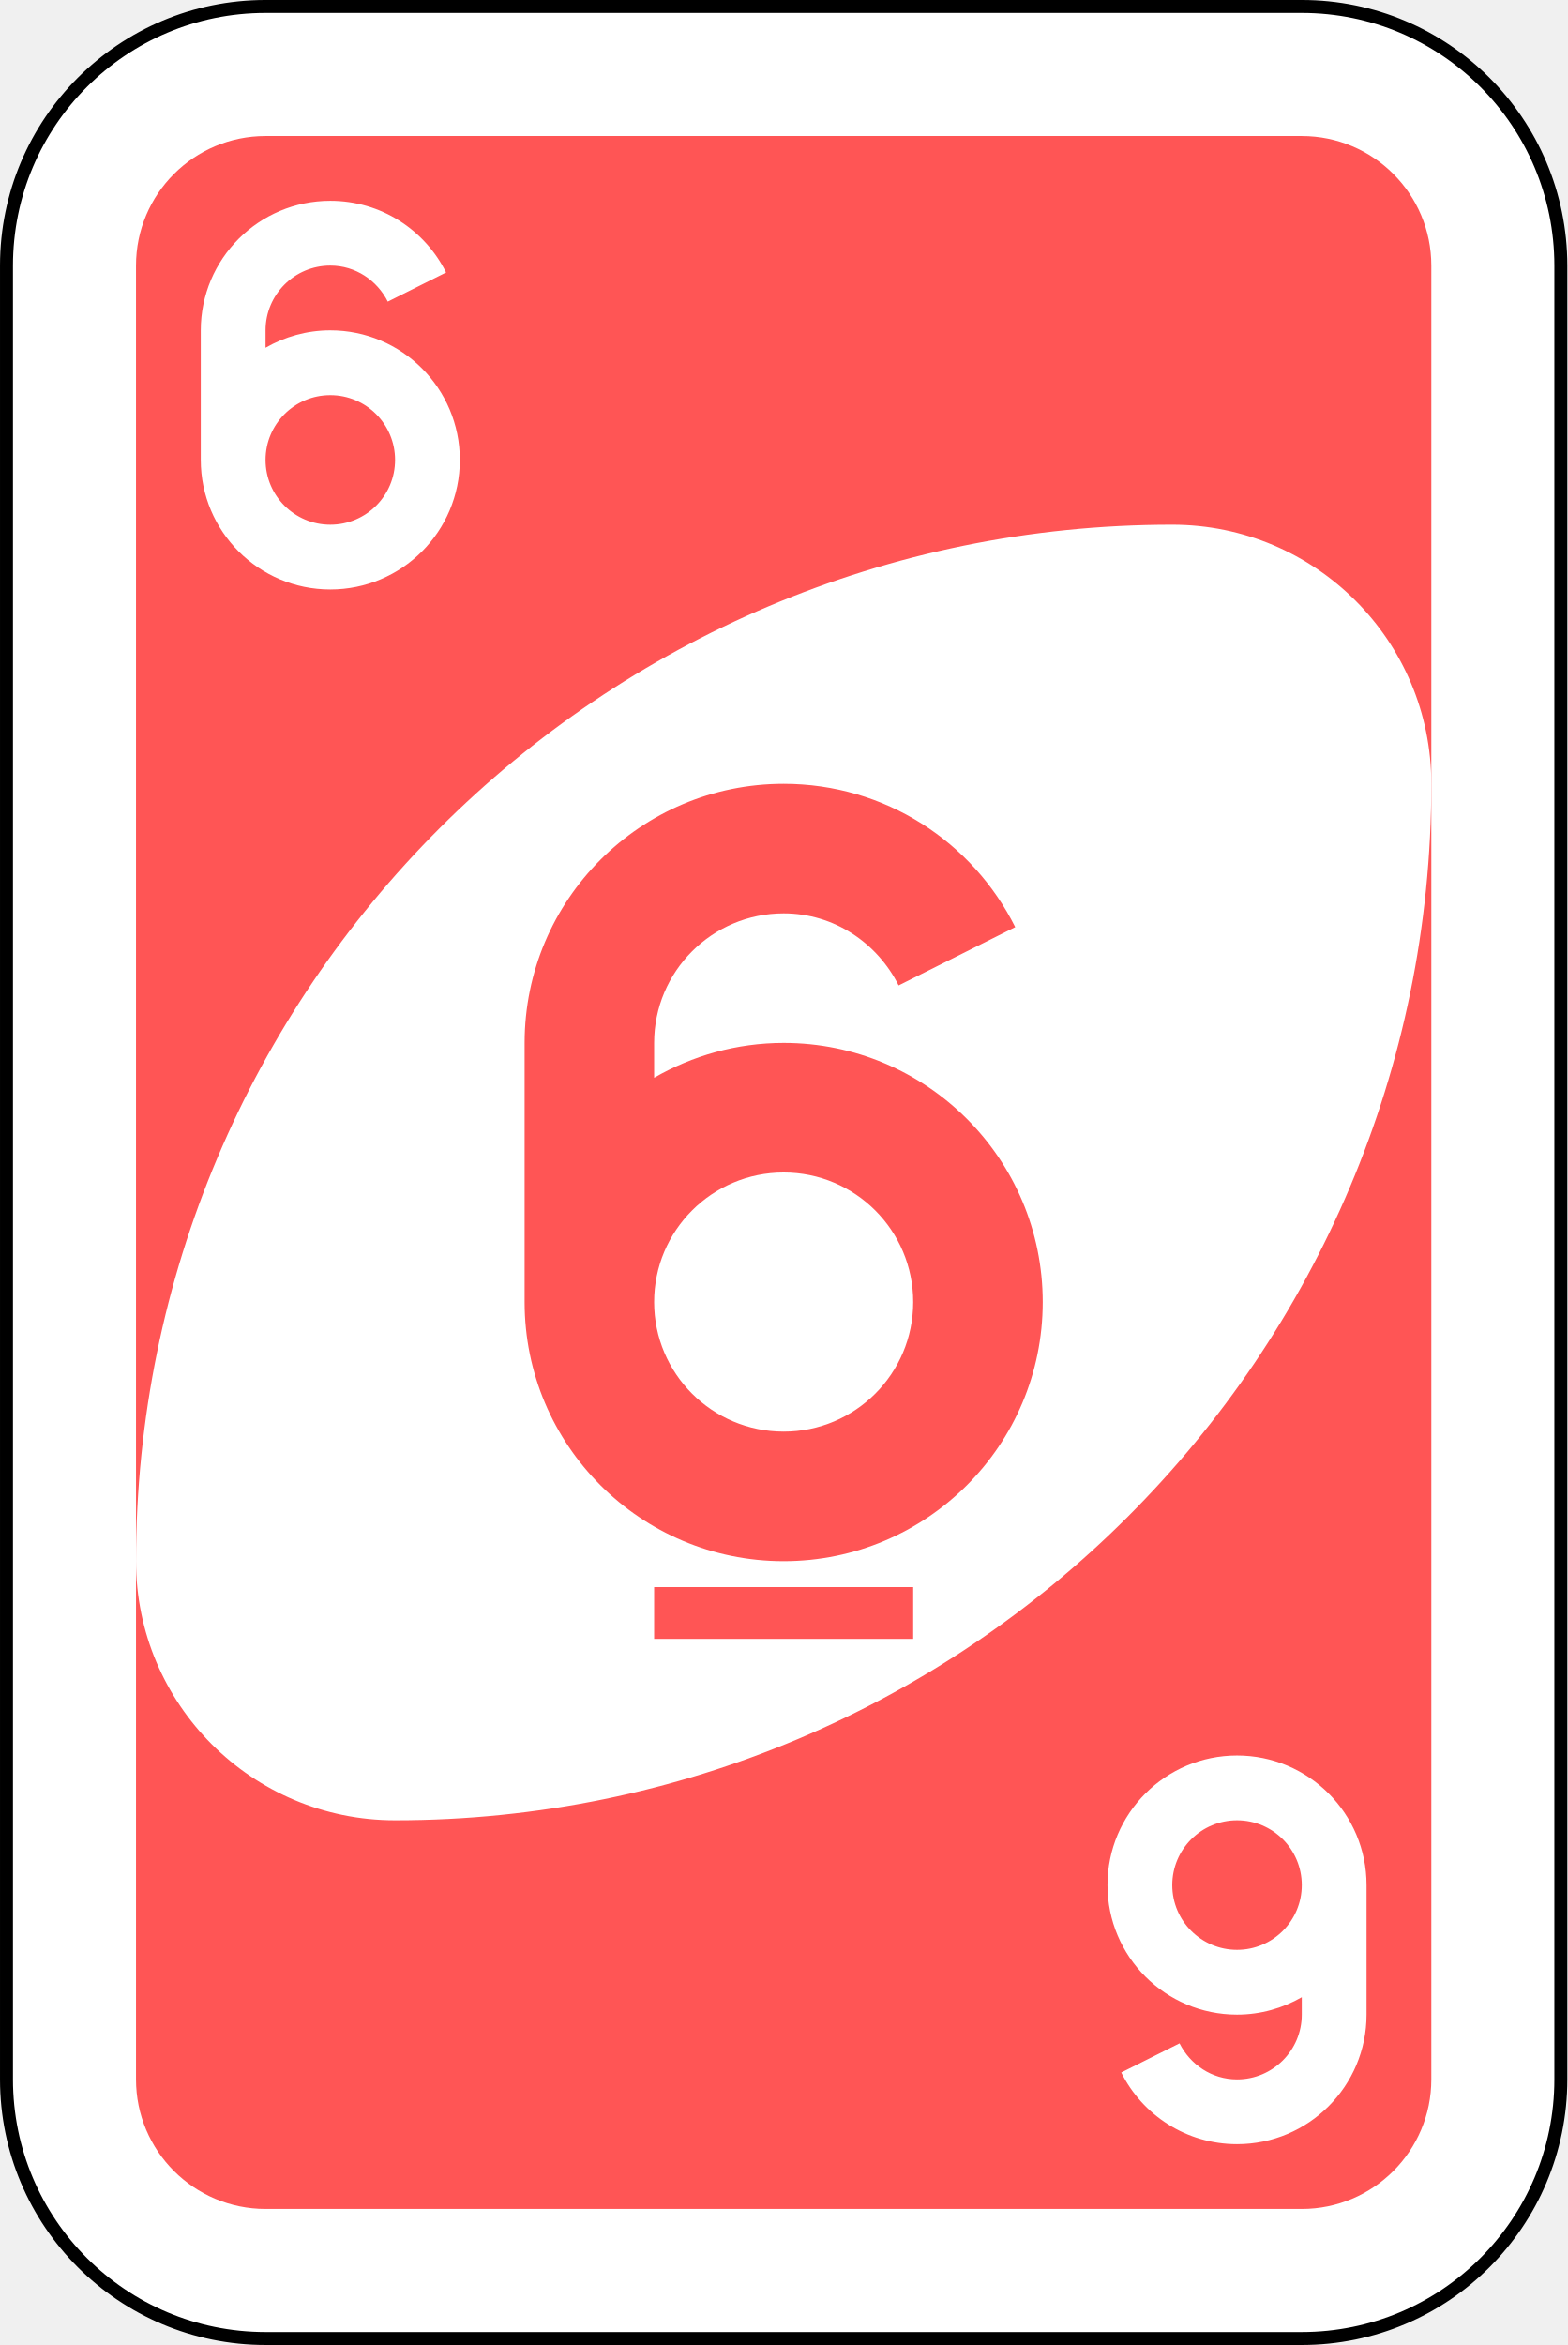
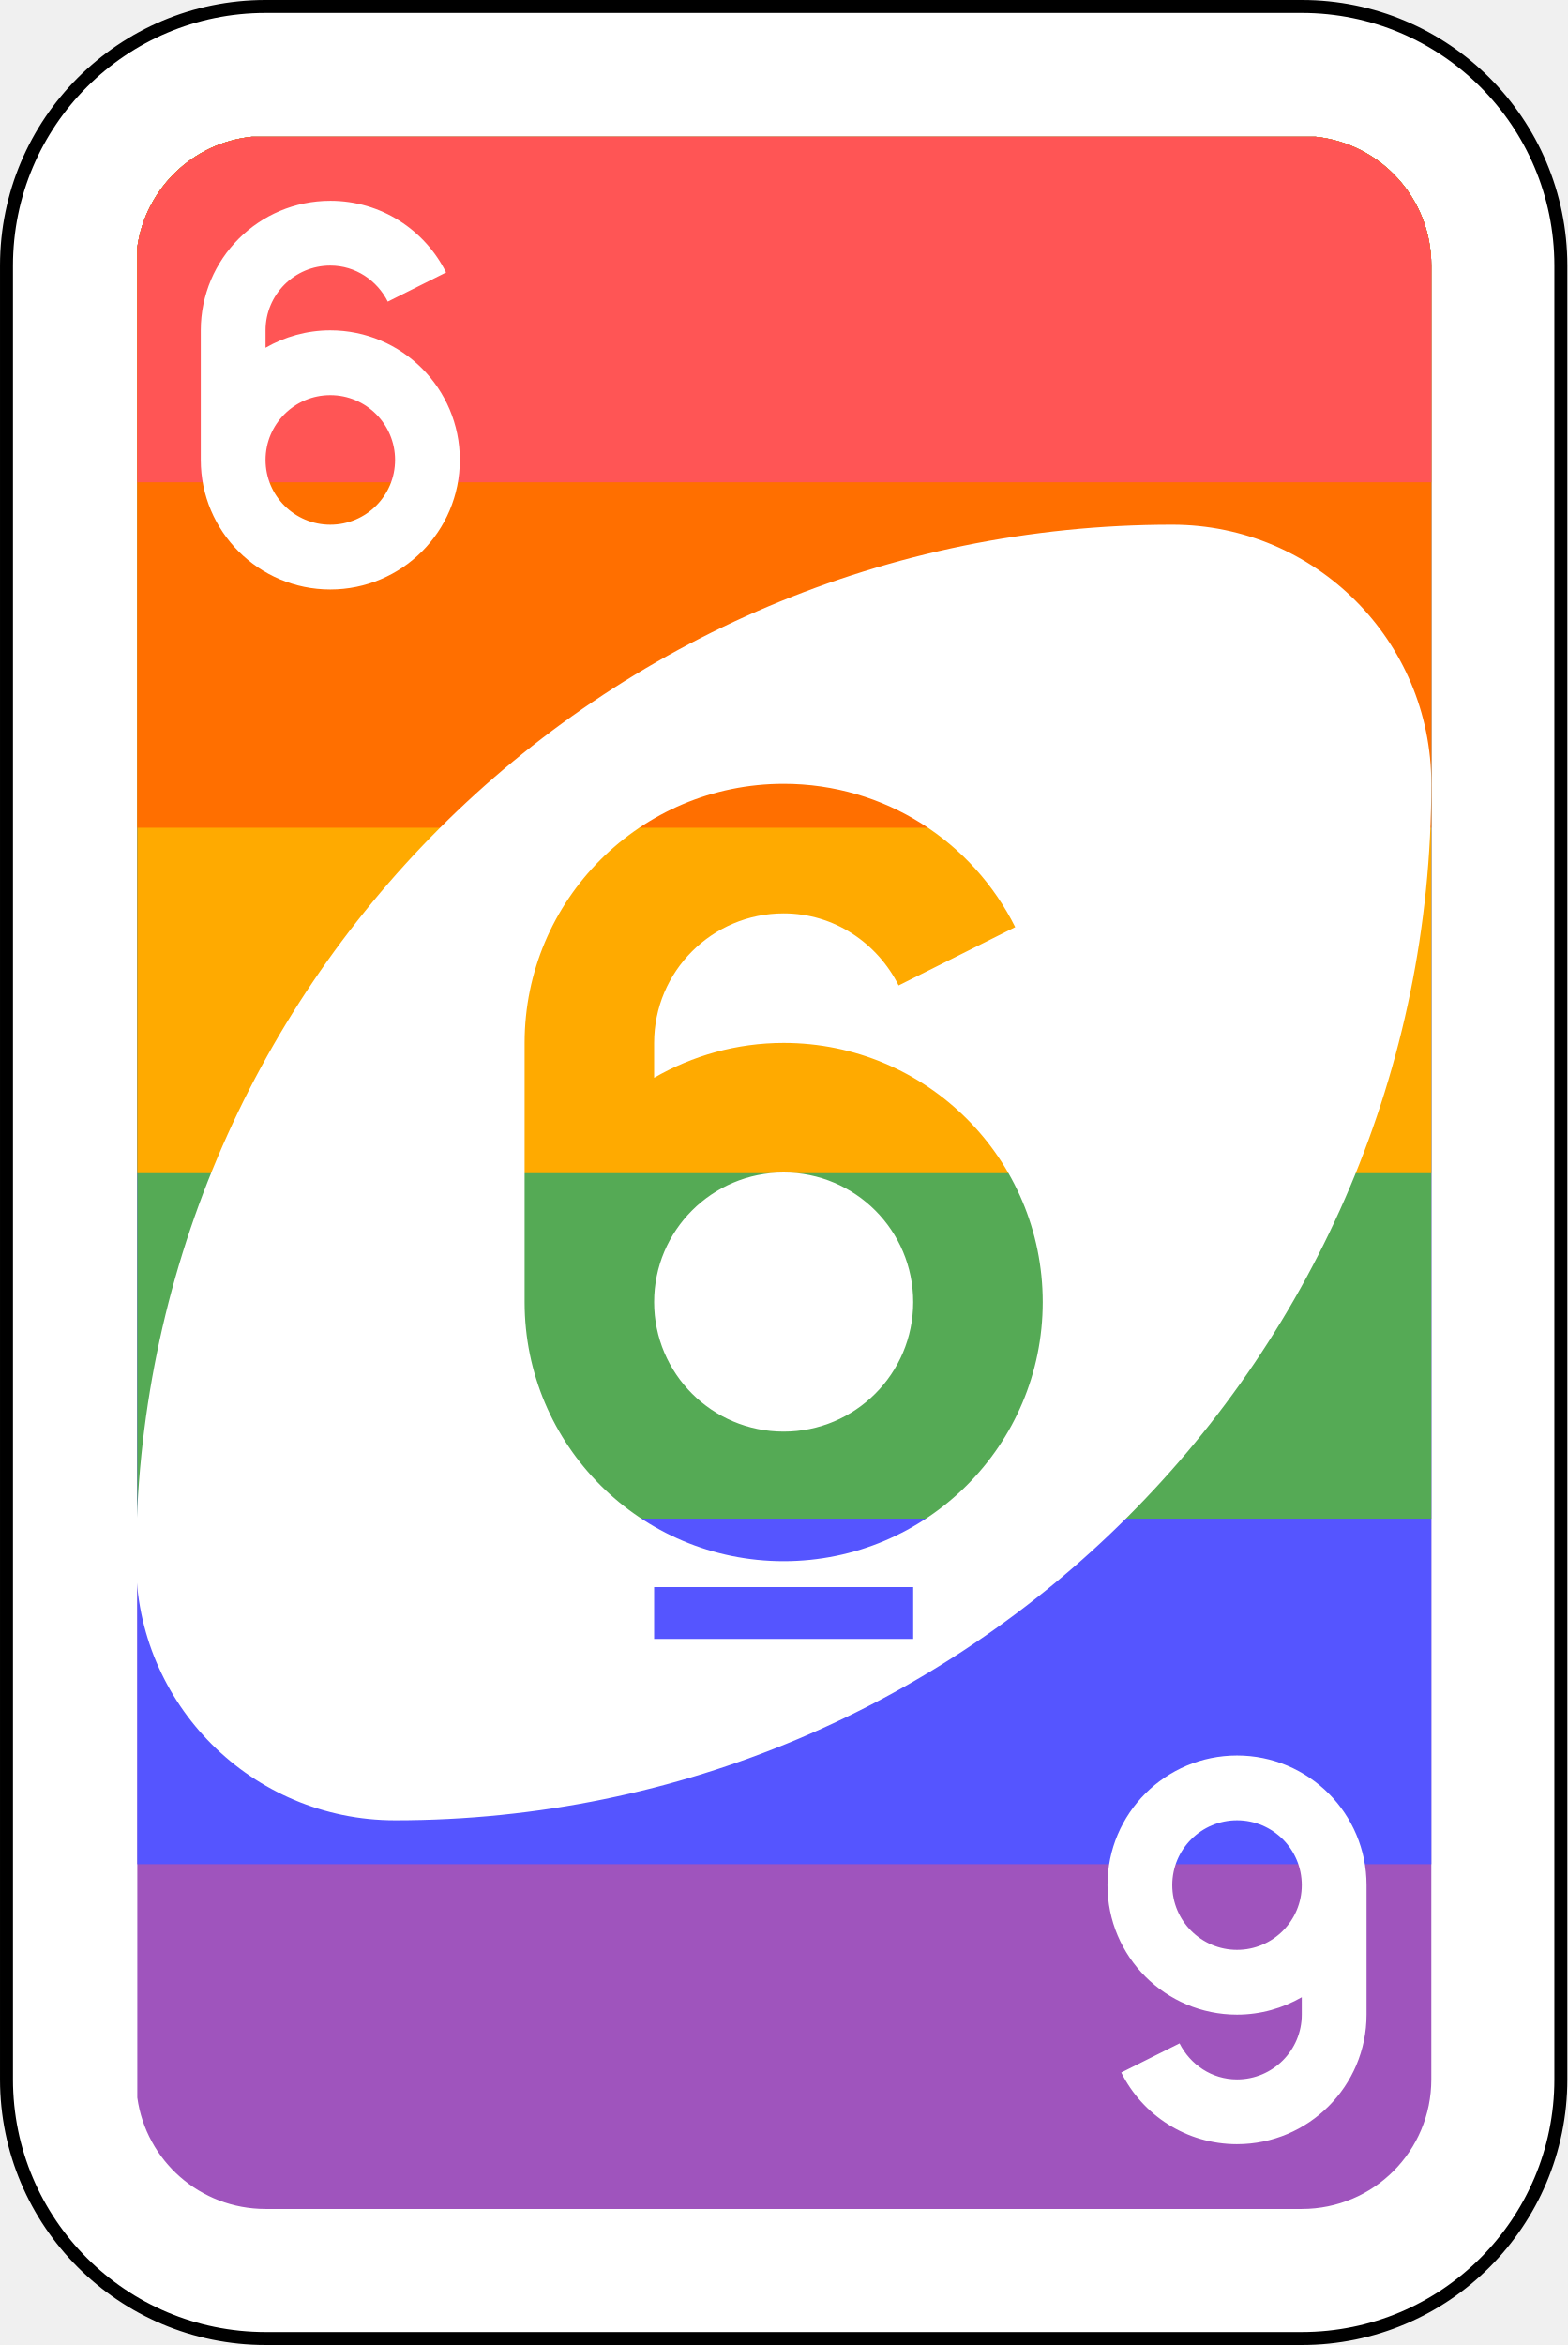
<svg xmlns="http://www.w3.org/2000/svg" width="68.298mm" height="102.164mm" viewBox="0 0 242 362" id="svg6717" version="1.1">
  <defs id="defs6719" />
  <g id="layer1" transform="translate(-236.1428,-337.0765)">
-     <g id="g6603" transform="matrix(4,0,0,4,-1202.857,-991.3724)">
-       <rect style="fill:#ffffff;fill-opacity:1;fill-rule:evenodd;stroke:#000000;stroke-width:0.5;stroke-miterlimit:4;stroke-dasharray:none" id="rect2987-8-5-7" y="332.362" x="360" ry="10" rx="10" height="90" width="60" />
-       <rect style="fill:#ff5555;fill-opacity:1;fill-rule:evenodd;stroke:none" id="rect3757-26-33-2" y="337.362" x="365" ry="5" rx="5" height="80" width="50" />
-       <path style="fill:#ffffff;fill-opacity:1;fill-rule:evenodd;stroke:none" id="path3773-0-4-8-4-60-3-2" d="m 405,352.362 c -22.091,0 -40,17.909 -40,40 0,5.523 4.477,10 10,10 22.091,0 40,-17.909 40,-40 0,-5.523 -4.477,-10 -10,-10 z" />
-       <path style="fill:#ff5555;fill-opacity:1;fill-rule:evenodd;stroke:none" id="path3962-5-6-2" d="m 390,362.362 c -5.523,0 -10,4.477 -10,10 l 0,10 c 0,5.523 4.477,10 10,10 5.523,0 10,-4.477 10,-10 0,-5.523 -4.477,-10 -10,-10 -1.817,0 -3.532,0.497 -5,1.344 l 0,-1.344 c 0,-2.761 2.239,-5 5,-5 1.954,0 3.615,1.147 4.438,2.781 l 4.5,-2.25 c -1.639,-3.284 -5.017,-5.531 -8.938,-5.531 z m 0,15 c 2.761,0 5,2.239 5,5 0,2.761 -2.239,5 -5,5 -2.761,0 -5,-2.239 -5,-5 0,-2.761 2.239,-5 5,-5 z m -5,16 0,2 10,0 0,-2 -10,0 z" />
-       <path style="fill:#ffffff;fill-opacity:1;fill-rule:evenodd;stroke:none" id="path3962-5-6-2-1" d="m 372.5,339.862 c -2.761,0 -5,2.239 -5,5 l 0,5 c 0,2.761 2.239,5 5,5 2.761,0 5,-2.239 5,-5 0,-2.761 -2.239,-5 -5,-5 -0.908,0 -1.766,0.248 -2.5,0.672 l 0,-0.672 c 0,-1.381 1.119,-2.5 2.5,-2.5 0.977,0 1.808,0.574 2.219,1.391 l 2.25,-1.125 c -0.82,-1.642 -2.509,-2.766 -4.469,-2.766 z m 0,7.5 c 1.381,0 2.5,1.119 2.5,2.5 0,1.381 -1.119,2.5 -2.5,2.5 -1.381,0 -2.5,-1.119 -2.5,-2.5 0,-1.381 1.119,-2.5 2.5,-2.5 z" />
-       <path style="fill:#ffffff;fill-opacity:1;fill-rule:evenodd;stroke:none" id="path3962-5-6-2-1-8" d="m 407.5,414.862 c 2.761,0 5,-2.239 5,-5 l 0,-5 c 0,-2.761 -2.239,-5 -5,-5 -2.761,0 -5,2.239 -5,5 0,2.761 2.239,5 5,5 0.908,0 1.766,-0.248 2.5,-0.672 l 0,0.672 c 0,1.381 -1.119,2.5 -2.5,2.5 -0.977,0 -1.808,-0.574 -2.219,-1.391 l -2.25,1.125 c 0.82,1.642 2.509,2.766 4.469,2.766 z m 0,-7.5 c -1.381,0 -2.5,-1.119 -2.5,-2.5 0,-1.381 1.119,-2.5 2.5,-2.5 1.381,0 2.5,1.119 2.5,2.5 0,1.381 -1.119,2.5 -2.5,2.5 z" />
+     <g id="layer1-4" transform="translate(2.4755859e-6,1.3466797e-5)">
+       <rect style="fill:#ffffff;fill-opacity:1;fill-rule:evenodd;stroke:#000000;stroke-width:2;stroke-miterlimit:4;stroke-dasharray:none" id="rect2987-1" y="338.076" x="237.143" ry="40" rx="40" height="360" width="240" />
+       <g id="g920" transform="matrix(0.2573999,0,0,0.666666,257.3402,358.1861)">
+         <path id="rect894" style="fill:#9f54bd;fill-opacity:1;stroke-width:0.442" d="m 41.484,22.518 c -9.764,1.015 -17.527,8.563 -18.873,18.223 V 345.395 c 1.448,10.39 10.319,18.338 21.121,18.338 H 214.4 c 11.819,0 21.332,-9.513 21.332,-21.332 V 43.732 c 0,-11.058 -8.329,-20.097 -19.082,-21.215 z" transform="matrix(3.642193,0,0,1.406251,-82.35183,-31.66455)" />
+         <path id="rect896" style="fill:#5555ff;fill-opacity:1;stroke-width:0.442" d="m 41.484,22.518 c -9.764,1.015 -17.527,8.563 -18.873,18.223 V 306.961 H 235.732 V 43.732 c 0,-11.058 -8.329,-20.097 -19.082,-21.215 z" transform="matrix(3.642193,0,0,1.406251,-82.35183,-31.66455)" />
+         <path id="rect898" style="fill:#55aa55;fill-opacity:1;stroke-width:0.442" d="m 41.484,22.518 c -9.764,1.015 -17.527,8.563 -18.873,18.223 V 250.072 H 235.732 V 43.732 c 0,-11.058 -8.329,-20.097 -19.082,-21.215 z" transform="matrix(3.642193,0,0,1.406251,-82.35183,-31.66455)" />
+         <path id="rect900" style="fill:#ffaa00;fill-opacity:1;stroke-width:0.442" d="m 41.484,22.518 c -9.764,1.015 -17.527,8.563 -18.873,18.223 V 193.184 H 235.732 V 43.732 c 0,-11.058 -8.329,-20.097 -19.082,-21.215 z" transform="matrix(3.642193,0,0,1.406251,-82.35183,-31.66455)" />
+         <path id="rect902" style="fill:#ff6f00;fill-opacity:1;stroke-width:0.442" d="m 41.484,22.518 c -9.764,1.015 -17.527,8.563 -18.873,18.223 V 136.295 H 235.732 V 43.732 c 0,-11.058 -8.329,-20.097 -19.082,-21.215 z" transform="matrix(3.642193,0,0,1.406251,-82.35183,-31.66455)" />
+         <path id="rect904" style="fill:#ff5555;fill-opacity:1;stroke-width:0.442" d="m 41.482,22.518 c -0.571,0.059 -1.133,0.145 -1.689,0.248 -0.059,0.011 -0.119,0.022 -0.178,0.033 -0.533,0.104 -1.058,0.227 -1.576,0.369 -0.076,0.021 -0.152,0.043 -0.229,0.064 -0.53,0.152 -1.054,0.321 -1.566,0.512 -0.015,0.005 -0.028,0.012 -0.043,0.018 -0.531,0.199 -1.053,0.421 -1.562,0.66 -0.015,0.007 -0.032,0.012 -0.047,0.02 -0.442,0.209 -0.871,0.44 -1.295,0.678 -0.342,0.192 -0.674,0.4 -1.004,0.609 -0.208,0.132 -0.42,0.256 -0.623,0.395 -0.51,0.349 -1.006,0.716 -1.482,1.107 -0.127,0.104 -0.243,0.221 -0.367,0.328 -0.355,0.305 -0.705,0.616 -1.039,0.943 -0.193,0.189 -0.373,0.391 -0.559,0.588 -0.246,0.261 -0.492,0.522 -0.725,0.795 -0.194,0.228 -0.38,0.465 -0.564,0.701 -0.202,0.258 -0.4,0.52 -0.59,0.787 -0.183,0.258 -0.362,0.517 -0.533,0.783 -0.173,0.268 -0.335,0.543 -0.496,0.818 -0.187,0.321 -0.378,0.639 -0.549,0.971 -0.006,0.012 -0.013,0.023 -0.02,0.035 -0.264,0.514 -0.508,1.04 -0.73,1.578 -0.442,1.071 -0.797,2.187 -1.062,3.338 -0.008,0.036 -0.017,0.073 -0.025,0.109 -0.128,0.57 -0.235,1.148 -0.316,1.734 V 79.406 H 235.732 V 43.732 c 0,-0.652 -0.033,-1.297 -0.09,-1.934 -0.005,-0.055 -0.008,-0.111 -0.014,-0.166 -0.059,-0.609 -0.147,-1.208 -0.256,-1.801 -0.014,-0.075 -0.025,-0.15 -0.039,-0.225 -0.114,-0.585 -0.254,-1.16 -0.414,-1.727 -0.02,-0.07 -0.038,-0.14 -0.059,-0.209 -0.165,-0.56 -0.351,-1.109 -0.559,-1.648 -0.029,-0.076 -0.059,-0.152 -0.09,-0.229 -0.213,-0.534 -0.447,-1.059 -0.701,-1.57 -0.035,-0.069 -0.07,-0.138 -0.105,-0.207 -0.171,-0.336 -0.365,-0.657 -0.553,-0.982 -0.177,-0.306 -0.357,-0.612 -0.549,-0.908 -0.17,-0.262 -0.349,-0.518 -0.529,-0.771 -0.209,-0.294 -0.423,-0.583 -0.646,-0.865 -0.181,-0.228 -0.365,-0.452 -0.555,-0.672 -0.245,-0.285 -0.498,-0.561 -0.758,-0.832 -0.203,-0.213 -0.409,-0.423 -0.621,-0.627 -0.262,-0.252 -0.532,-0.494 -0.807,-0.732 -0.223,-0.193 -0.445,-0.386 -0.676,-0.57 -0.291,-0.232 -0.592,-0.451 -0.895,-0.668 -0.238,-0.171 -0.475,-0.343 -0.721,-0.504 -0.311,-0.204 -0.633,-0.392 -0.955,-0.58 -0.287,-0.167 -0.57,-0.34 -0.865,-0.494 -0.079,-0.041 -0.157,-0.081 -0.236,-0.121 -0.509,-0.257 -1.029,-0.494 -1.561,-0.711 -0.06,-0.024 -0.12,-0.048 -0.18,-0.072 -0.558,-0.221 -1.125,-0.421 -1.705,-0.596 -0.038,-0.011 -0.077,-0.022 -0.115,-0.033 -0.6,-0.177 -1.211,-0.332 -1.832,-0.457 -0.004,-7.77e-4 -0.008,-0.001 -0.012,-0.002 -0.01,-0.002 -0.02,-0.002 -0.029,-0.004 -0.642,-0.127 -1.294,-0.228 -1.955,-0.297 -6.4e-4,-6.7e-5 -0.001,6.7e-5 -0.002,0 H 41.484 c -6.46e-4,6.7e-5 -0.001,-6.7e-5 -0.002,0 z" transform="matrix(3.642193,0,0,1.406251,-82.35183,-31.66455)" />
+       </g>
+       <path id="path3773-0-4-8-4-2" style="fill:#ffffff;fill-opacity:1;fill-rule:evenodd;stroke:none;stroke-width:4.267" d="m 193.066,86.4 c -94.257,0 -170.666,76.409 -170.666,170.666 0,23.564 19.102,42.666 42.666,42.666 94.257,0 170.666,-76.409 170.666,-170.666 0,-23.564 -19.102,-42.666 -42.666,-42.666 z m -64,42.666 c 16.726,0 31.139,9.586 38.133,23.6 L 148,162.266 c -3.509,-6.973 -10.595,-11.865 -18.934,-11.865 -11.782,0 -21.334,9.55 -21.334,21.332 v 5.734 c 6.265,-3.614 13.581,-5.734 21.334,-5.734 23.564,0 42.666,19.104 42.666,42.668 0,23.564 -19.102,42.666 -42.666,42.666 -23.564,0 -42.666,-19.102 -42.666,-42.666 v -42.668 c 0,-23.564 19.102,-42.666 42.666,-42.666 z m 0,64 c -11.782,0 -21.334,9.552 -21.334,21.334 0,11.782 9.552,21.332 21.334,21.332 11.782,0 21.334,-9.55 21.334,-21.332 0,-11.782 -9.552,-21.334 -21.334,-21.334 z m -21.334,68.268 h 42.668 v 8.533 h -42.668 z" transform="matrix(0.9375,0,0,0.9375,236.1428,337.0765)" />
    </g>
+     <path style="fill:#ffffff;fill-opacity:1;fill-rule:evenodd;stroke:none;stroke-width:4" id="path3962-5-6-2-1" d="m 287.143,368.076 c -11.046,0 -20,8.954 -20,20 v 20 c 0,11.046 8.954,20 20,20 11.046,0 20,-8.954 20,-20 0,-11.046 -8.954,-20 -20,-20 -3.634,0 -7.063,0.993 -10,2.687 v -2.687 c 0,-5.523 4.477,-10 10,-10 3.908,0 7.23,2.294 8.875,5.562 l 9,-4.5 c -3.278,-6.569 -10.034,-11.063 -17.875,-11.063 z m 0,30 c 5.523,0 10,4.477 10,10 0,5.523 -4.477,10 -10,10 -5.523,0 -10,-4.477 -10,-10 0,-5.523 4.477,-10 10,-10 z" />
+     <path style="fill:#ffffff;fill-opacity:1;fill-rule:evenodd;stroke:none;stroke-width:4" id="path3962-5-6-2-1-8" d="m 427.143,668.076 c 11.046,0 20,-8.954 20,-20 v -20 c 0,-11.046 -8.954,-20 -20,-20 -11.046,0 -20,8.954 -20,20 0,11.046 8.954,20 20,20 3.634,0 7.063,-0.993 10,-2.687 v 2.687 c 0,5.523 -4.477,10 -10,10 -3.908,0 -7.23,-2.294 -8.875,-5.562 l -9,4.5 c 3.278,6.569 10.034,11.063 17.875,11.063 z m 0,-30 c -5.523,0 -10,-4.477 -10,-10 0,-5.523 4.477,-10 10,-10 5.523,0 10,4.477 10,10 0,5.523 -4.477,10 -10,10 z" />
  </g>
</svg>
